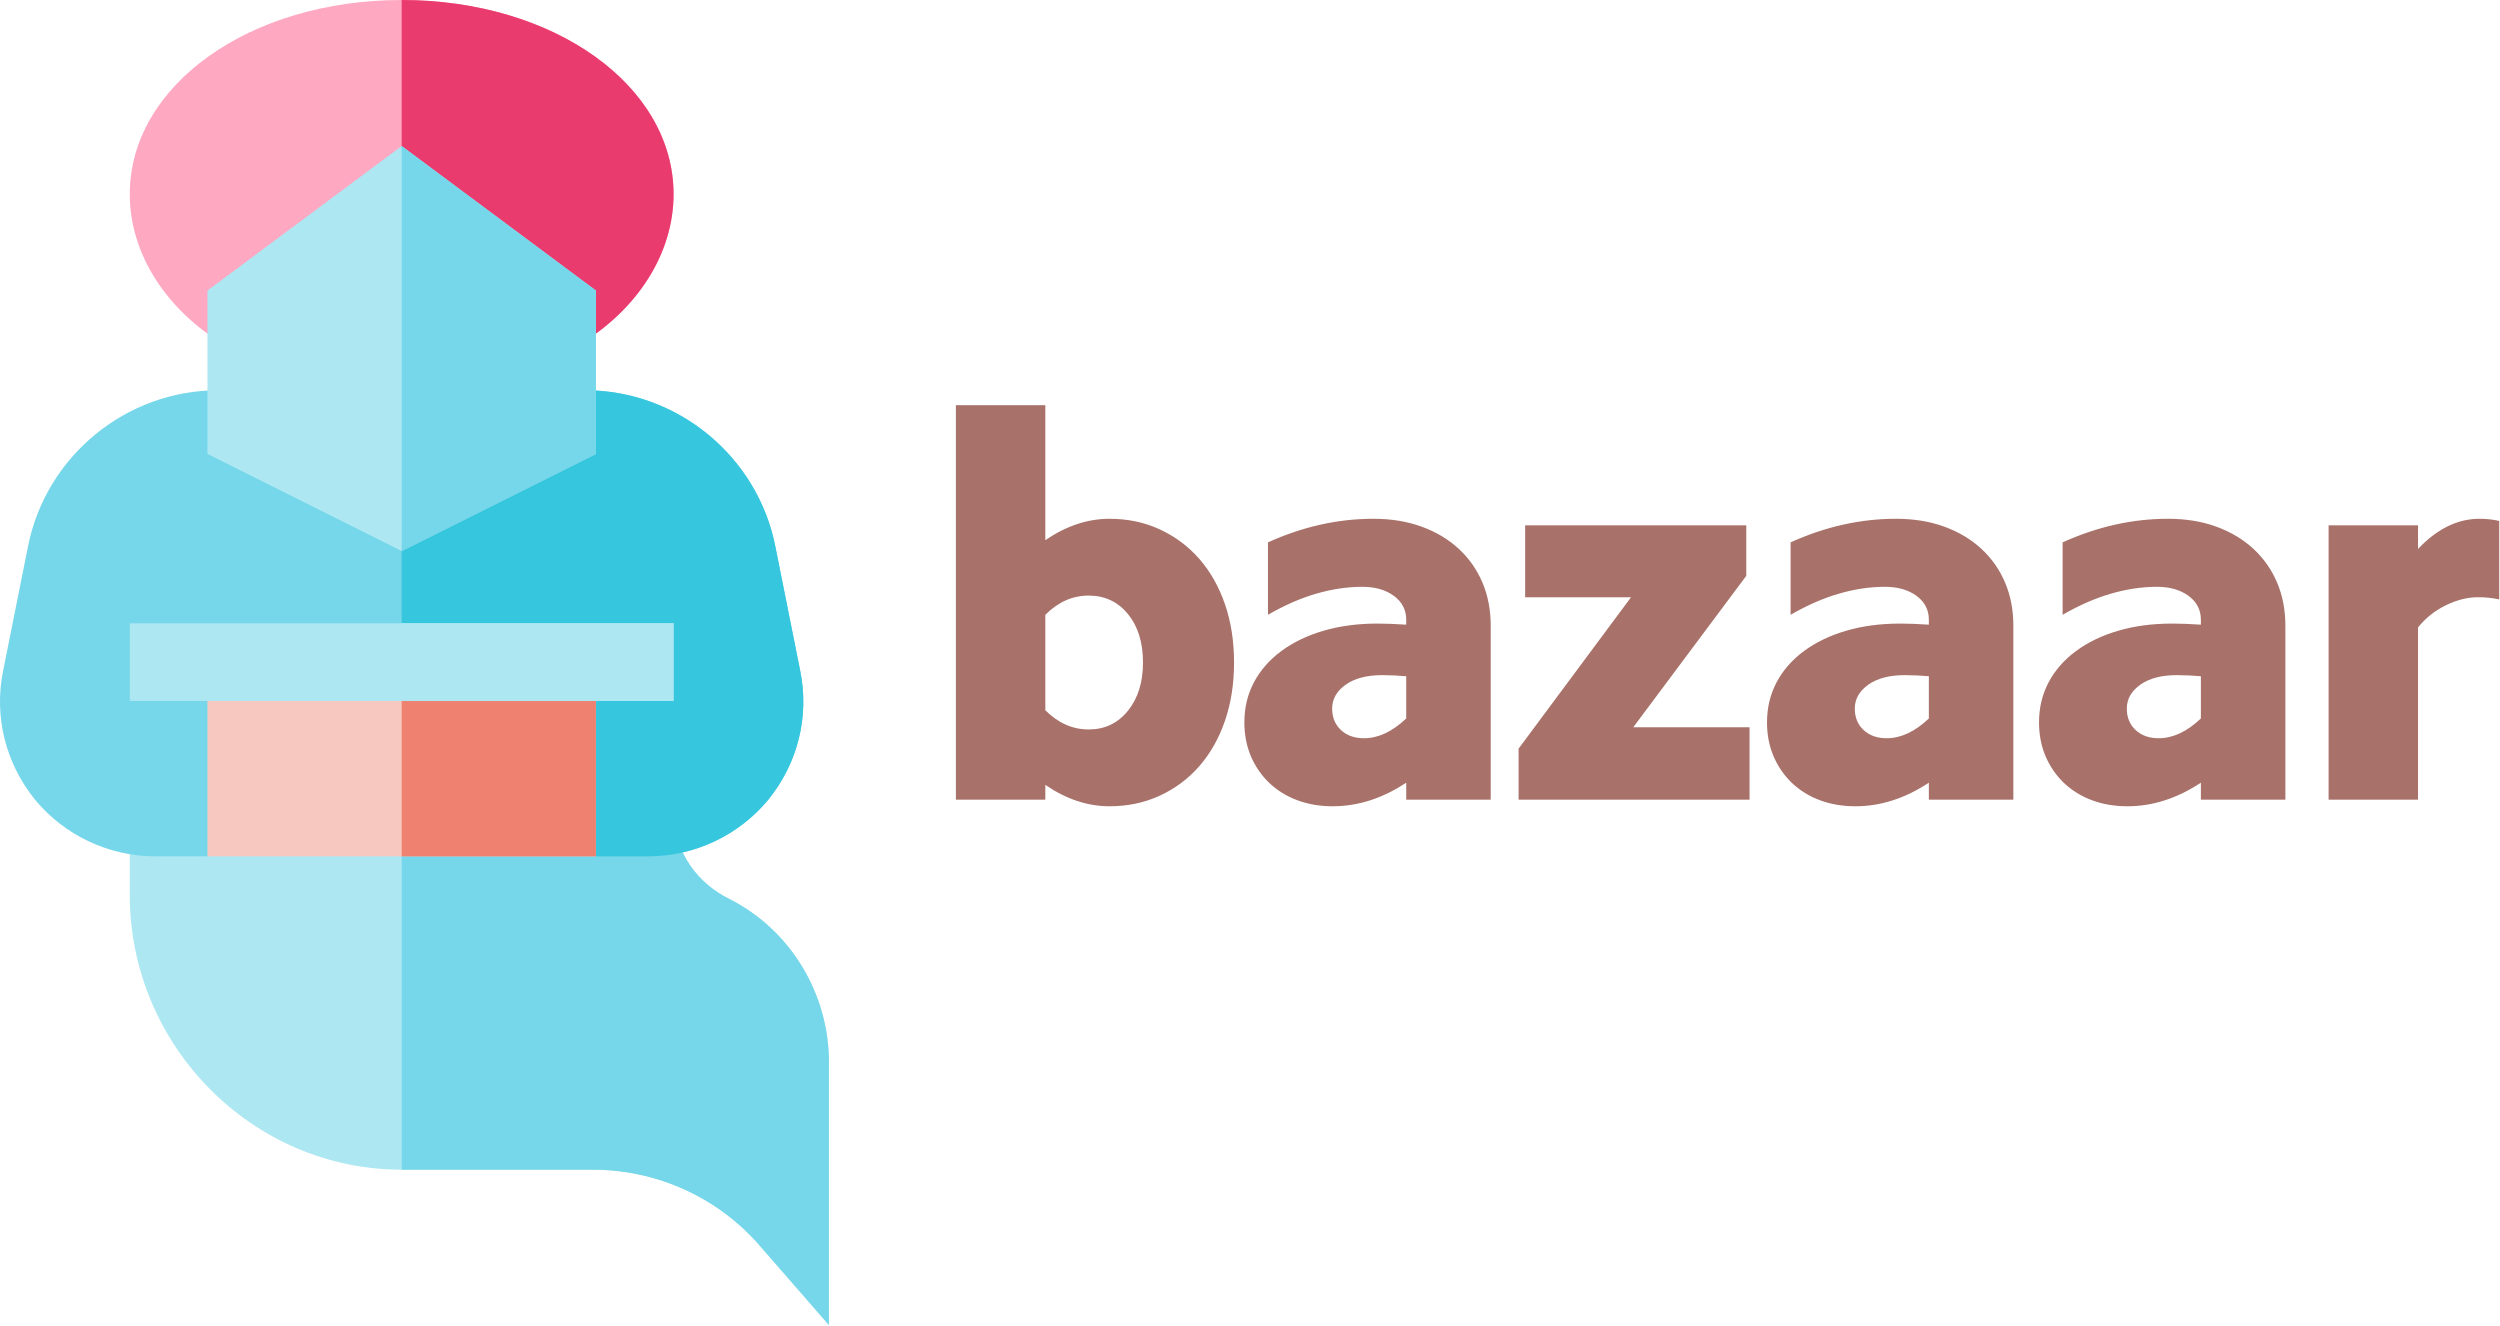
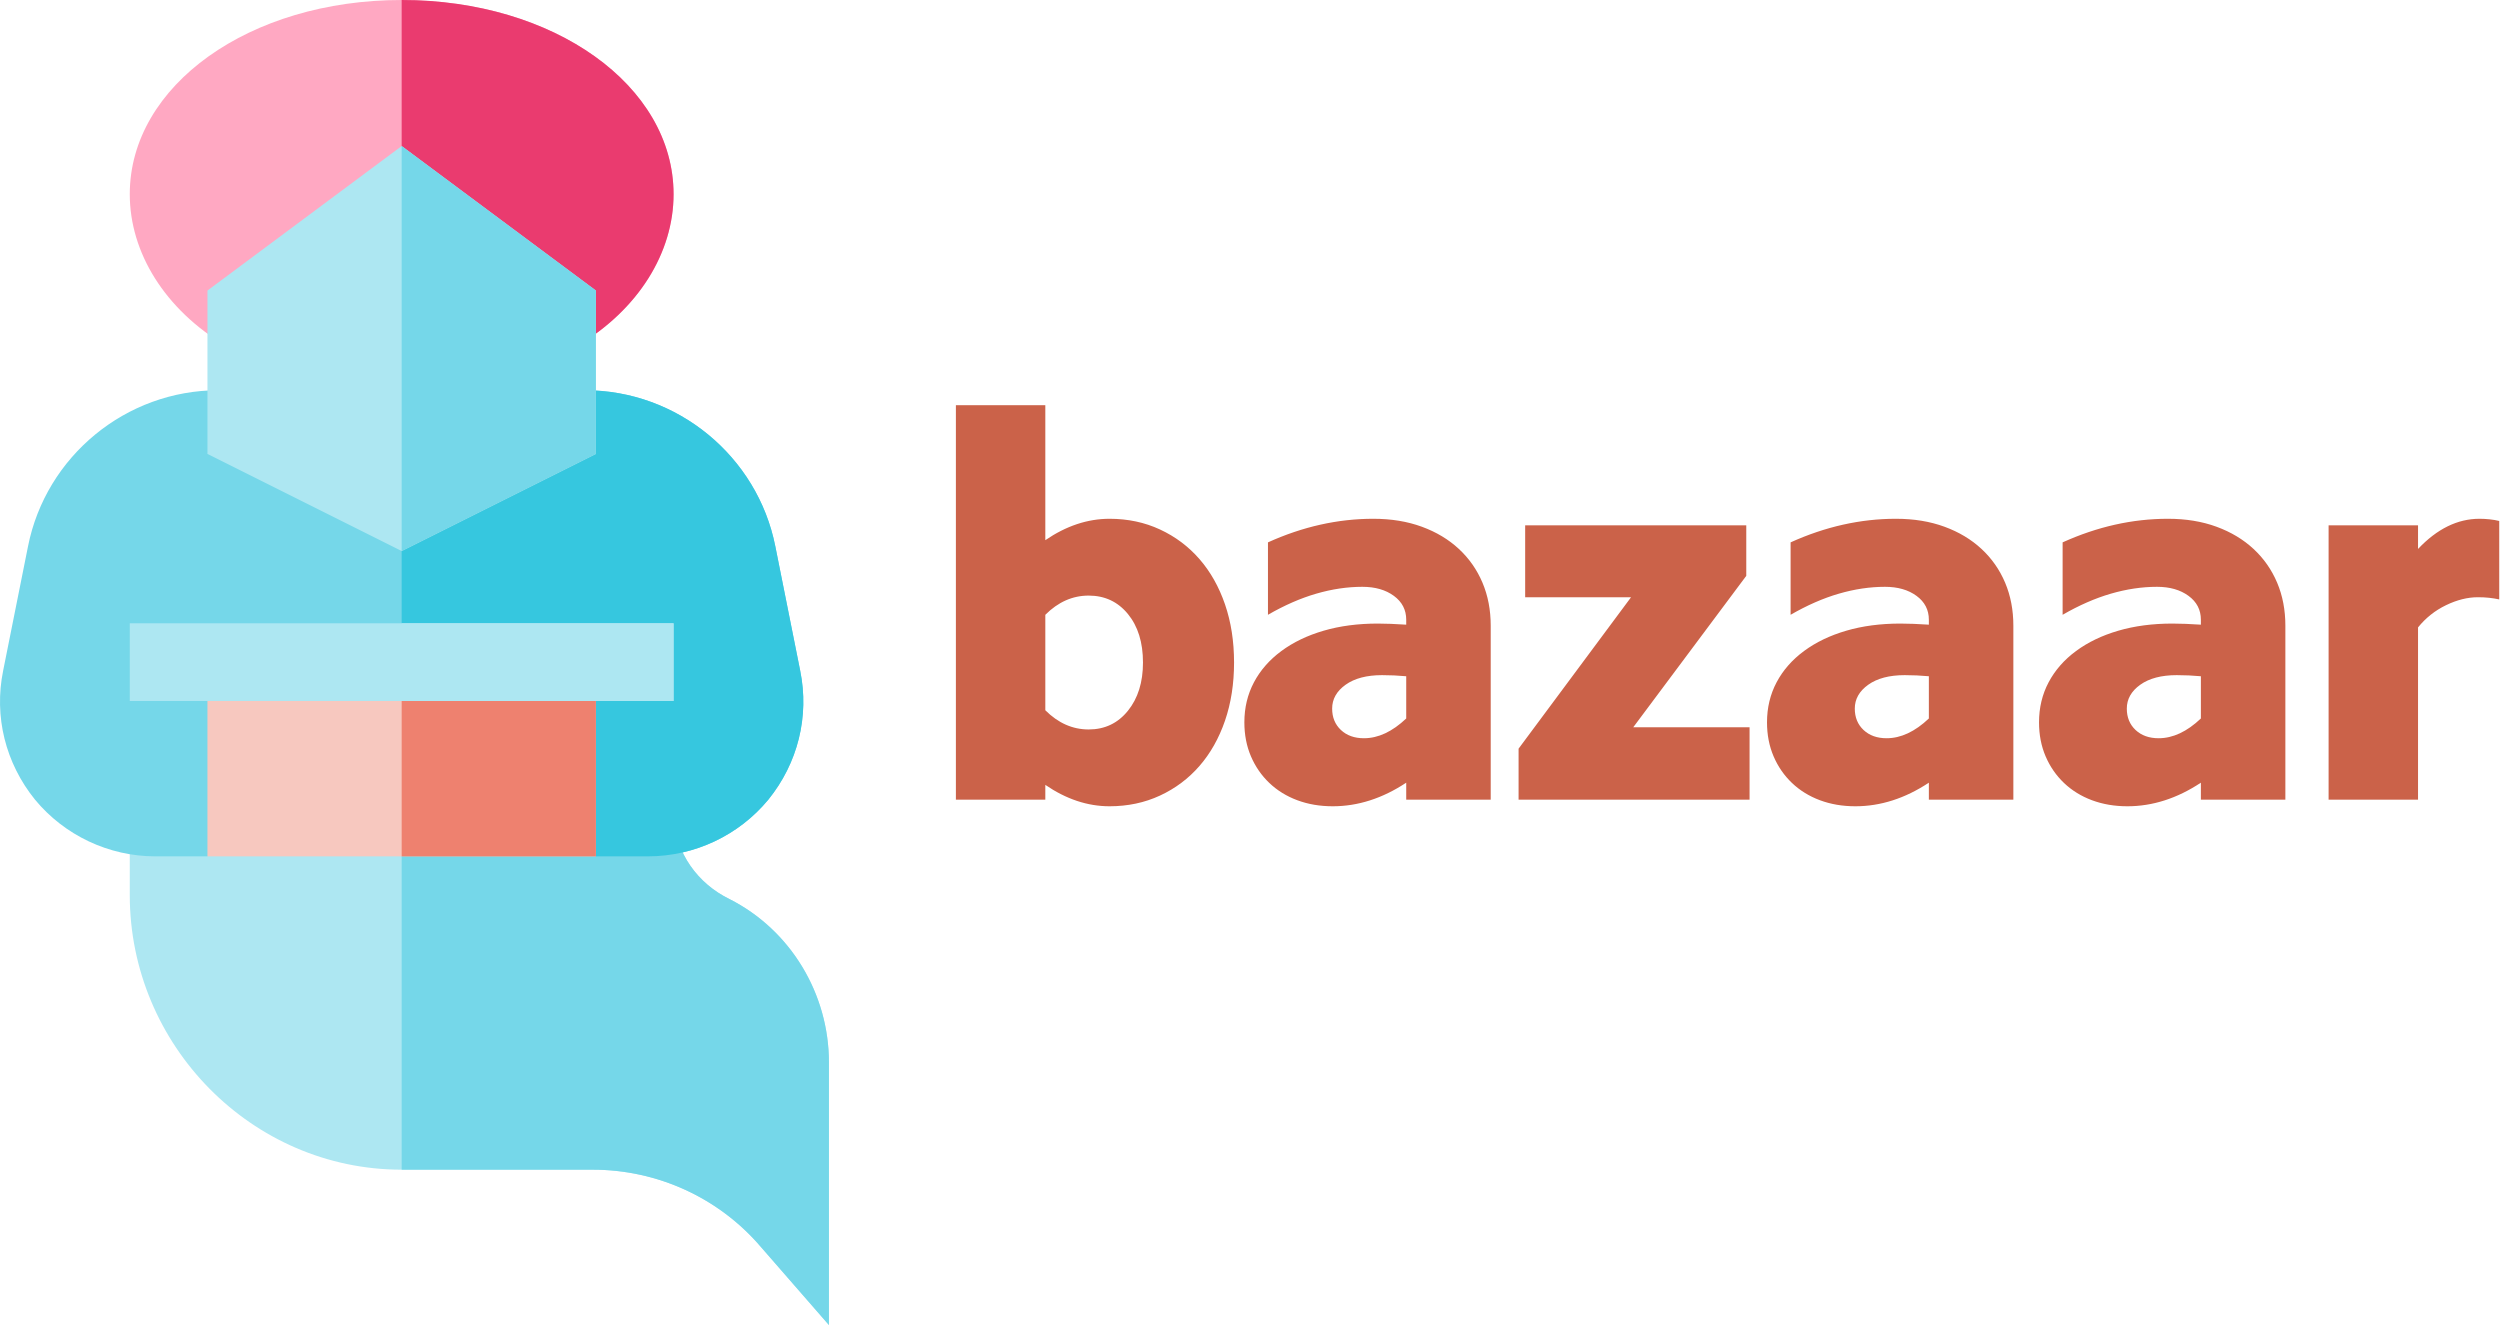
<svg xmlns="http://www.w3.org/2000/svg" width="966" height="512" viewBox="0 0 966 512">
  <g fill="none" fill-rule="evenodd">
    <path fill="#ADE7F2" d="M320.301,410.539 L320.301,512 L293.887,481.684 C277.676,462.77 253.961,451.965 229.047,451.965 L155.203,451.965 C97.27,451.965 50.145,403.836 50.145,345.902 L50.145,315.887 L260.266,315.887 C261.168,329.691 269.57,341.398 281.879,347.402 C305.594,359.41 320.301,384.125 320.301,410.539 Z" />
    <path fill="#75D7E9" d="M320.301,410.539 L320.301,512 L293.887,481.684 C277.676,462.77 253.961,451.965 229.047,451.965 L155.203,451.965 L155.203,315.887 L260.266,315.887 C261.168,329.691 269.57,341.398 281.879,347.402 C305.594,359.41 320.301,384.125 320.301,410.539 Z" />
    <path fill="#75D7E9" d="M296.887,308.98 C285.48,322.789 268.371,330.895 250.359,330.895 L230.25,330.895 L200.23,300.875 L110.18,300.875 L80.16,330.895 L60.051,330.895 C42.039,330.895 24.93,322.789 13.523,308.98 C2.117,294.871 -2.387,276.863 1.215,259.152 L10.82,211.125 C17.723,176.301 48.641,150.789 84.363,150.789 L226.043,150.789 C261.766,150.789 292.684,176.301 299.59,211.125 L309.195,259.152 C312.797,276.863 308.293,294.871 296.887,308.98 Z" />
    <path fill="#36C7DF" d="M296.887,308.98 C285.48,322.789 268.371,330.895 250.359,330.895 L230.25,330.895 L200.23,300.875 L155.203,300.875 L155.203,150.789 L226.047,150.789 C261.766,150.789 292.688,176.301 299.59,211.121 L309.195,259.148 C312.797,276.863 308.293,294.871 296.887,308.98 Z" />
    <path fill="#FFA8C2" d="M155.203,0 C96.367,0 50.145,33.02 50.145,75.043 C50.145,97.559 63.652,119.57 87.363,133.676 L96.07,138.781 L155.203,93.656 L214.34,138.781 L223.043,133.68 C246.758,119.57 260.266,97.559 260.266,75.047 C260.266,33.02 214.039,0 155.203,0 Z" />
    <path fill="#EA3B6F" d="M214.34,138.781 L155.203,93.656 L155.203,0 C214.039,0 260.266,33.02 260.266,75.043 C260.266,97.559 246.758,119.57 223.043,133.676 L214.34,138.781 Z" />
    <polygon fill="#ADE7F2" points="155.203 56.434 80.16 112.266 80.16 175.402 155.203 212.926 230.25 175.402 230.25 112.266" />
    <polygon fill="#75D7E9" points="230.25 175.402 155.203 212.926 155.203 56.434 230.25 112.266" />
    <polygon fill="#F7C8BF" points="80.16 255.852 230.25 255.852 230.25 330.895 80.16 330.895" />
    <polygon fill="#EE816F" points="155.203 255.852 230.25 255.852 230.25 330.895 155.203 330.895" />
    <polygon fill="#ADE7F2" points="50.145 240.84 260.266 240.84 260.266 270.859 50.145 270.859" />
    <polygon fill="#ADE7F2" points="155.203 240.84 260.266 240.84 260.266 270.859 155.203 270.859" />
-     <path fill="#A87169" d="M441.648,256 C441.648,248.227 439.705,241.973 435.818,237.238 C431.931,232.503 426.879,230.136 420.66,230.136 C414.441,230.136 408.859,232.609 403.912,237.556 L403.912,274.444 C408.859,279.391 414.441,281.864 420.66,281.864 C426.879,281.864 431.931,279.461 435.818,274.656 C439.705,269.851 441.648,263.632 441.648,256 Z M369.356,156.572 L403.912,156.572 L403.912,208.724 C411.968,203.212 420.236,200.456 428.716,200.456 C435.783,200.456 442.284,201.834 448.22,204.59 C454.156,207.346 459.244,211.162 463.484,216.038 C467.724,220.914 471.01,226.744 473.342,233.528 C475.674,240.312 476.84,247.803 476.84,256 C476.84,264.197 475.674,271.688 473.342,278.472 C471.01,285.256 467.724,291.086 463.484,295.962 C459.244,300.838 454.156,304.654 448.22,307.41 C442.284,310.166 435.783,311.544 428.716,311.544 C420.236,311.544 411.968,308.788 403.912,303.276 L403.912,309 L369.356,309 L369.356,156.572 Z M543.364,302.428 C534.177,308.505 524.708,311.544 514.956,311.544 C510.009,311.544 505.451,310.767 501.282,309.212 C497.113,307.657 493.509,305.431 490.47,302.534 C487.431,299.637 485.064,296.209 483.368,292.252 C481.672,288.295 480.824,283.913 480.824,279.108 C480.824,273.455 482.061,268.296 484.534,263.632 C487.007,258.968 490.541,254.94 495.134,251.548 C499.727,248.156 505.169,245.541 511.458,243.704 C517.747,241.867 524.708,240.948 532.34,240.948 C533.895,240.948 535.591,240.983 537.428,241.054 C539.265,241.125 541.244,241.231 543.364,241.372 L543.364,239.464 C543.364,235.648 541.774,232.574 538.594,230.242 C535.414,227.91 531.351,226.744 526.404,226.744 C520.609,226.744 514.673,227.627 508.596,229.394 C502.519,231.161 496.3,233.881 489.94,237.556 L489.94,209.572 C503.367,203.495 516.935,200.456 530.644,200.456 C537.569,200.456 543.823,201.481 549.406,203.53 C554.989,205.579 559.759,208.441 563.716,212.116 C567.673,215.791 570.712,220.137 572.832,225.154 C574.952,230.171 576.012,235.719 576.012,241.796 L576.012,309 L543.364,309 L543.364,302.428 Z M514.744,273.808 C514.744,277.2 515.875,279.956 518.136,282.076 C520.397,284.196 523.365,285.256 527.04,285.256 C532.552,285.256 537.993,282.712 543.364,277.624 L543.364,261.3 C541.809,261.159 540.255,261.053 538.7,260.982 C537.145,260.911 535.591,260.876 534.036,260.876 C528.1,260.876 523.401,262.113 519.938,264.586 C516.475,267.059 514.744,270.133 514.744,273.808 Z M586.78,289.284 L630.24,230.772 L589.324,230.772 L589.324,203 L674.76,203 L674.76,222.504 L631.088,281.016 L676.032,281.016 L676.032,309 L586.78,309 L586.78,289.284 Z M745.312,302.428 C736.125,308.505 726.656,311.544 716.904,311.544 C711.957,311.544 707.399,310.767 703.23,309.212 C699.061,307.657 695.457,305.431 692.418,302.534 C689.379,299.637 687.012,296.209 685.316,292.252 C683.62,288.295 682.772,283.913 682.772,279.108 C682.772,273.455 684.009,268.296 686.482,263.632 C688.955,258.968 692.489,254.94 697.082,251.548 C701.675,248.156 707.117,245.541 713.406,243.704 C719.695,241.867 726.656,240.948 734.288,240.948 C735.843,240.948 737.539,240.983 739.376,241.054 C741.213,241.125 743.192,241.231 745.312,241.372 L745.312,239.464 C745.312,235.648 743.722,232.574 740.542,230.242 C737.362,227.91 733.299,226.744 728.352,226.744 C722.557,226.744 716.621,227.627 710.544,229.394 C704.467,231.161 698.248,233.881 691.888,237.556 L691.888,209.572 C705.315,203.495 718.883,200.456 732.592,200.456 C739.517,200.456 745.771,201.481 751.354,203.53 C756.937,205.579 761.707,208.441 765.664,212.116 C769.621,215.791 772.66,220.137 774.78,225.154 C776.9,230.171 777.96,235.719 777.96,241.796 L777.96,309 L745.312,309 L745.312,302.428 Z M716.692,273.808 C716.692,277.2 717.823,279.956 720.084,282.076 C722.345,284.196 725.313,285.256 728.988,285.256 C734.5,285.256 739.941,282.712 745.312,277.624 L745.312,261.3 C743.757,261.159 742.203,261.053 740.648,260.982 C739.093,260.911 737.539,260.876 735.984,260.876 C730.048,260.876 725.349,262.113 721.886,264.586 C718.423,267.059 716.692,270.133 716.692,273.808 Z M850.42,302.428 C841.233,308.505 831.764,311.544 822.012,311.544 C817.065,311.544 812.507,310.767 808.338,309.212 C804.169,307.657 800.565,305.431 797.526,302.534 C794.487,299.637 792.12,296.209 790.424,292.252 C788.728,288.295 787.88,283.913 787.88,279.108 C787.88,273.455 789.117,268.296 791.59,263.632 C794.063,258.968 797.597,254.94 802.19,251.548 C806.783,248.156 812.225,245.541 818.514,243.704 C824.803,241.867 831.764,240.948 839.396,240.948 C840.951,240.948 842.647,240.983 844.484,241.054 C846.321,241.125 848.3,241.231 850.42,241.372 L850.42,239.464 C850.42,235.648 848.83,232.574 845.65,230.242 C842.47,227.91 838.407,226.744 833.46,226.744 C827.665,226.744 821.729,227.627 815.652,229.394 C809.575,231.161 803.356,233.881 796.996,237.556 L796.996,209.572 C810.423,203.495 823.991,200.456 837.7,200.456 C844.625,200.456 850.879,201.481 856.462,203.53 C862.045,205.579 866.815,208.441 870.772,212.116 C874.729,215.791 877.768,220.137 879.888,225.154 C882.008,230.171 883.068,235.719 883.068,241.796 L883.068,309 L850.42,309 L850.42,302.428 Z M821.8,273.808 C821.8,277.2 822.931,279.956 825.192,282.076 C827.453,284.196 830.421,285.256 834.096,285.256 C839.608,285.256 845.049,282.712 850.42,277.624 L850.42,261.3 C848.865,261.159 847.311,261.053 845.756,260.982 C844.201,260.911 842.647,260.876 841.092,260.876 C835.156,260.876 830.457,262.113 826.994,264.586 C823.531,267.059 821.8,270.133 821.8,273.808 Z M899.772,203 L934.328,203 L934.328,212.116 C941.677,204.343 949.592,200.456 958.072,200.456 C959.344,200.456 960.651,200.527 961.994,200.668 C963.337,200.809 964.573,201.021 965.704,201.304 L965.704,231.62 C964.432,231.337 963.125,231.125 961.782,230.984 C960.439,230.843 958.991,230.772 957.436,230.772 C953.479,230.772 949.38,231.797 945.14,233.846 C940.9,235.895 937.296,238.757 934.328,242.432 L934.328,309 L899.772,309 L899.772,203 Z" />
+     <path fill="#CB6249" d="M441.648,256 C441.648,248.227 439.705,241.973 435.818,237.238 C431.931,232.503 426.879,230.136 420.66,230.136 C414.441,230.136 408.859,232.609 403.912,237.556 L403.912,274.444 C408.859,279.391 414.441,281.864 420.66,281.864 C426.879,281.864 431.931,279.461 435.818,274.656 C439.705,269.851 441.648,263.632 441.648,256 Z M369.356,156.572 L403.912,156.572 L403.912,208.724 C411.968,203.212 420.236,200.456 428.716,200.456 C435.783,200.456 442.284,201.834 448.22,204.59 C454.156,207.346 459.244,211.162 463.484,216.038 C467.724,220.914 471.01,226.744 473.342,233.528 C475.674,240.312 476.84,247.803 476.84,256 C476.84,264.197 475.674,271.688 473.342,278.472 C471.01,285.256 467.724,291.086 463.484,295.962 C459.244,300.838 454.156,304.654 448.22,307.41 C442.284,310.166 435.783,311.544 428.716,311.544 C420.236,311.544 411.968,308.788 403.912,303.276 L403.912,309 L369.356,309 L369.356,156.572 Z M543.364,302.428 C534.177,308.505 524.708,311.544 514.956,311.544 C510.009,311.544 505.451,310.767 501.282,309.212 C497.113,307.657 493.509,305.431 490.47,302.534 C487.431,299.637 485.064,296.209 483.368,292.252 C481.672,288.295 480.824,283.913 480.824,279.108 C480.824,273.455 482.061,268.296 484.534,263.632 C487.007,258.968 490.541,254.94 495.134,251.548 C499.727,248.156 505.169,245.541 511.458,243.704 C517.747,241.867 524.708,240.948 532.34,240.948 C533.895,240.948 535.591,240.983 537.428,241.054 C539.265,241.125 541.244,241.231 543.364,241.372 L543.364,239.464 C543.364,235.648 541.774,232.574 538.594,230.242 C535.414,227.91 531.351,226.744 526.404,226.744 C520.609,226.744 514.673,227.627 508.596,229.394 C502.519,231.161 496.3,233.881 489.94,237.556 L489.94,209.572 C503.367,203.495 516.935,200.456 530.644,200.456 C537.569,200.456 543.823,201.481 549.406,203.53 C554.989,205.579 559.759,208.441 563.716,212.116 C567.673,215.791 570.712,220.137 572.832,225.154 C574.952,230.171 576.012,235.719 576.012,241.796 L576.012,309 L543.364,309 L543.364,302.428 Z M514.744,273.808 C514.744,277.2 515.875,279.956 518.136,282.076 C520.397,284.196 523.365,285.256 527.04,285.256 C532.552,285.256 537.993,282.712 543.364,277.624 L543.364,261.3 C541.809,261.159 540.255,261.053 538.7,260.982 C537.145,260.911 535.591,260.876 534.036,260.876 C528.1,260.876 523.401,262.113 519.938,264.586 C516.475,267.059 514.744,270.133 514.744,273.808 Z M586.78,289.284 L630.24,230.772 L589.324,230.772 L589.324,203 L674.76,203 L674.76,222.504 L631.088,281.016 L676.032,281.016 L676.032,309 L586.78,309 L586.78,289.284 Z M745.312,302.428 C736.125,308.505 726.656,311.544 716.904,311.544 C711.957,311.544 707.399,310.767 703.23,309.212 C699.061,307.657 695.457,305.431 692.418,302.534 C689.379,299.637 687.012,296.209 685.316,292.252 C683.62,288.295 682.772,283.913 682.772,279.108 C682.772,273.455 684.009,268.296 686.482,263.632 C688.955,258.968 692.489,254.94 697.082,251.548 C701.675,248.156 707.117,245.541 713.406,243.704 C719.695,241.867 726.656,240.948 734.288,240.948 C735.843,240.948 737.539,240.983 739.376,241.054 C741.213,241.125 743.192,241.231 745.312,241.372 L745.312,239.464 C745.312,235.648 743.722,232.574 740.542,230.242 C737.362,227.91 733.299,226.744 728.352,226.744 C722.557,226.744 716.621,227.627 710.544,229.394 C704.467,231.161 698.248,233.881 691.888,237.556 L691.888,209.572 C705.315,203.495 718.883,200.456 732.592,200.456 C739.517,200.456 745.771,201.481 751.354,203.53 C756.937,205.579 761.707,208.441 765.664,212.116 C769.621,215.791 772.66,220.137 774.78,225.154 C776.9,230.171 777.96,235.719 777.96,241.796 L777.96,309 L745.312,309 L745.312,302.428 Z M716.692,273.808 C716.692,277.2 717.823,279.956 720.084,282.076 C722.345,284.196 725.313,285.256 728.988,285.256 C734.5,285.256 739.941,282.712 745.312,277.624 L745.312,261.3 C743.757,261.159 742.203,261.053 740.648,260.982 C739.093,260.911 737.539,260.876 735.984,260.876 C730.048,260.876 725.349,262.113 721.886,264.586 C718.423,267.059 716.692,270.133 716.692,273.808 Z M850.42,302.428 C841.233,308.505 831.764,311.544 822.012,311.544 C817.065,311.544 812.507,310.767 808.338,309.212 C804.169,307.657 800.565,305.431 797.526,302.534 C794.487,299.637 792.12,296.209 790.424,292.252 C788.728,288.295 787.88,283.913 787.88,279.108 C787.88,273.455 789.117,268.296 791.59,263.632 C794.063,258.968 797.597,254.94 802.19,251.548 C806.783,248.156 812.225,245.541 818.514,243.704 C824.803,241.867 831.764,240.948 839.396,240.948 C840.951,240.948 842.647,240.983 844.484,241.054 C846.321,241.125 848.3,241.231 850.42,241.372 L850.42,239.464 C850.42,235.648 848.83,232.574 845.65,230.242 C842.47,227.91 838.407,226.744 833.46,226.744 C827.665,226.744 821.729,227.627 815.652,229.394 C809.575,231.161 803.356,233.881 796.996,237.556 L796.996,209.572 C810.423,203.495 823.991,200.456 837.7,200.456 C844.625,200.456 850.879,201.481 856.462,203.53 C862.045,205.579 866.815,208.441 870.772,212.116 C874.729,215.791 877.768,220.137 879.888,225.154 C882.008,230.171 883.068,235.719 883.068,241.796 L883.068,309 L850.42,309 L850.42,302.428 Z M821.8,273.808 C821.8,277.2 822.931,279.956 825.192,282.076 C827.453,284.196 830.421,285.256 834.096,285.256 C839.608,285.256 845.049,282.712 850.42,277.624 L850.42,261.3 C848.865,261.159 847.311,261.053 845.756,260.982 C844.201,260.911 842.647,260.876 841.092,260.876 C835.156,260.876 830.457,262.113 826.994,264.586 C823.531,267.059 821.8,270.133 821.8,273.808 Z M899.772,203 L934.328,203 L934.328,212.116 C941.677,204.343 949.592,200.456 958.072,200.456 C959.344,200.456 960.651,200.527 961.994,200.668 C963.337,200.809 964.573,201.021 965.704,201.304 L965.704,231.62 C964.432,231.337 963.125,231.125 961.782,230.984 C960.439,230.843 958.991,230.772 957.436,230.772 C953.479,230.772 949.38,231.797 945.14,233.846 C940.9,235.895 937.296,238.757 934.328,242.432 L934.328,309 L899.772,309 L899.772,203 Z" />
  </g>
</svg>
